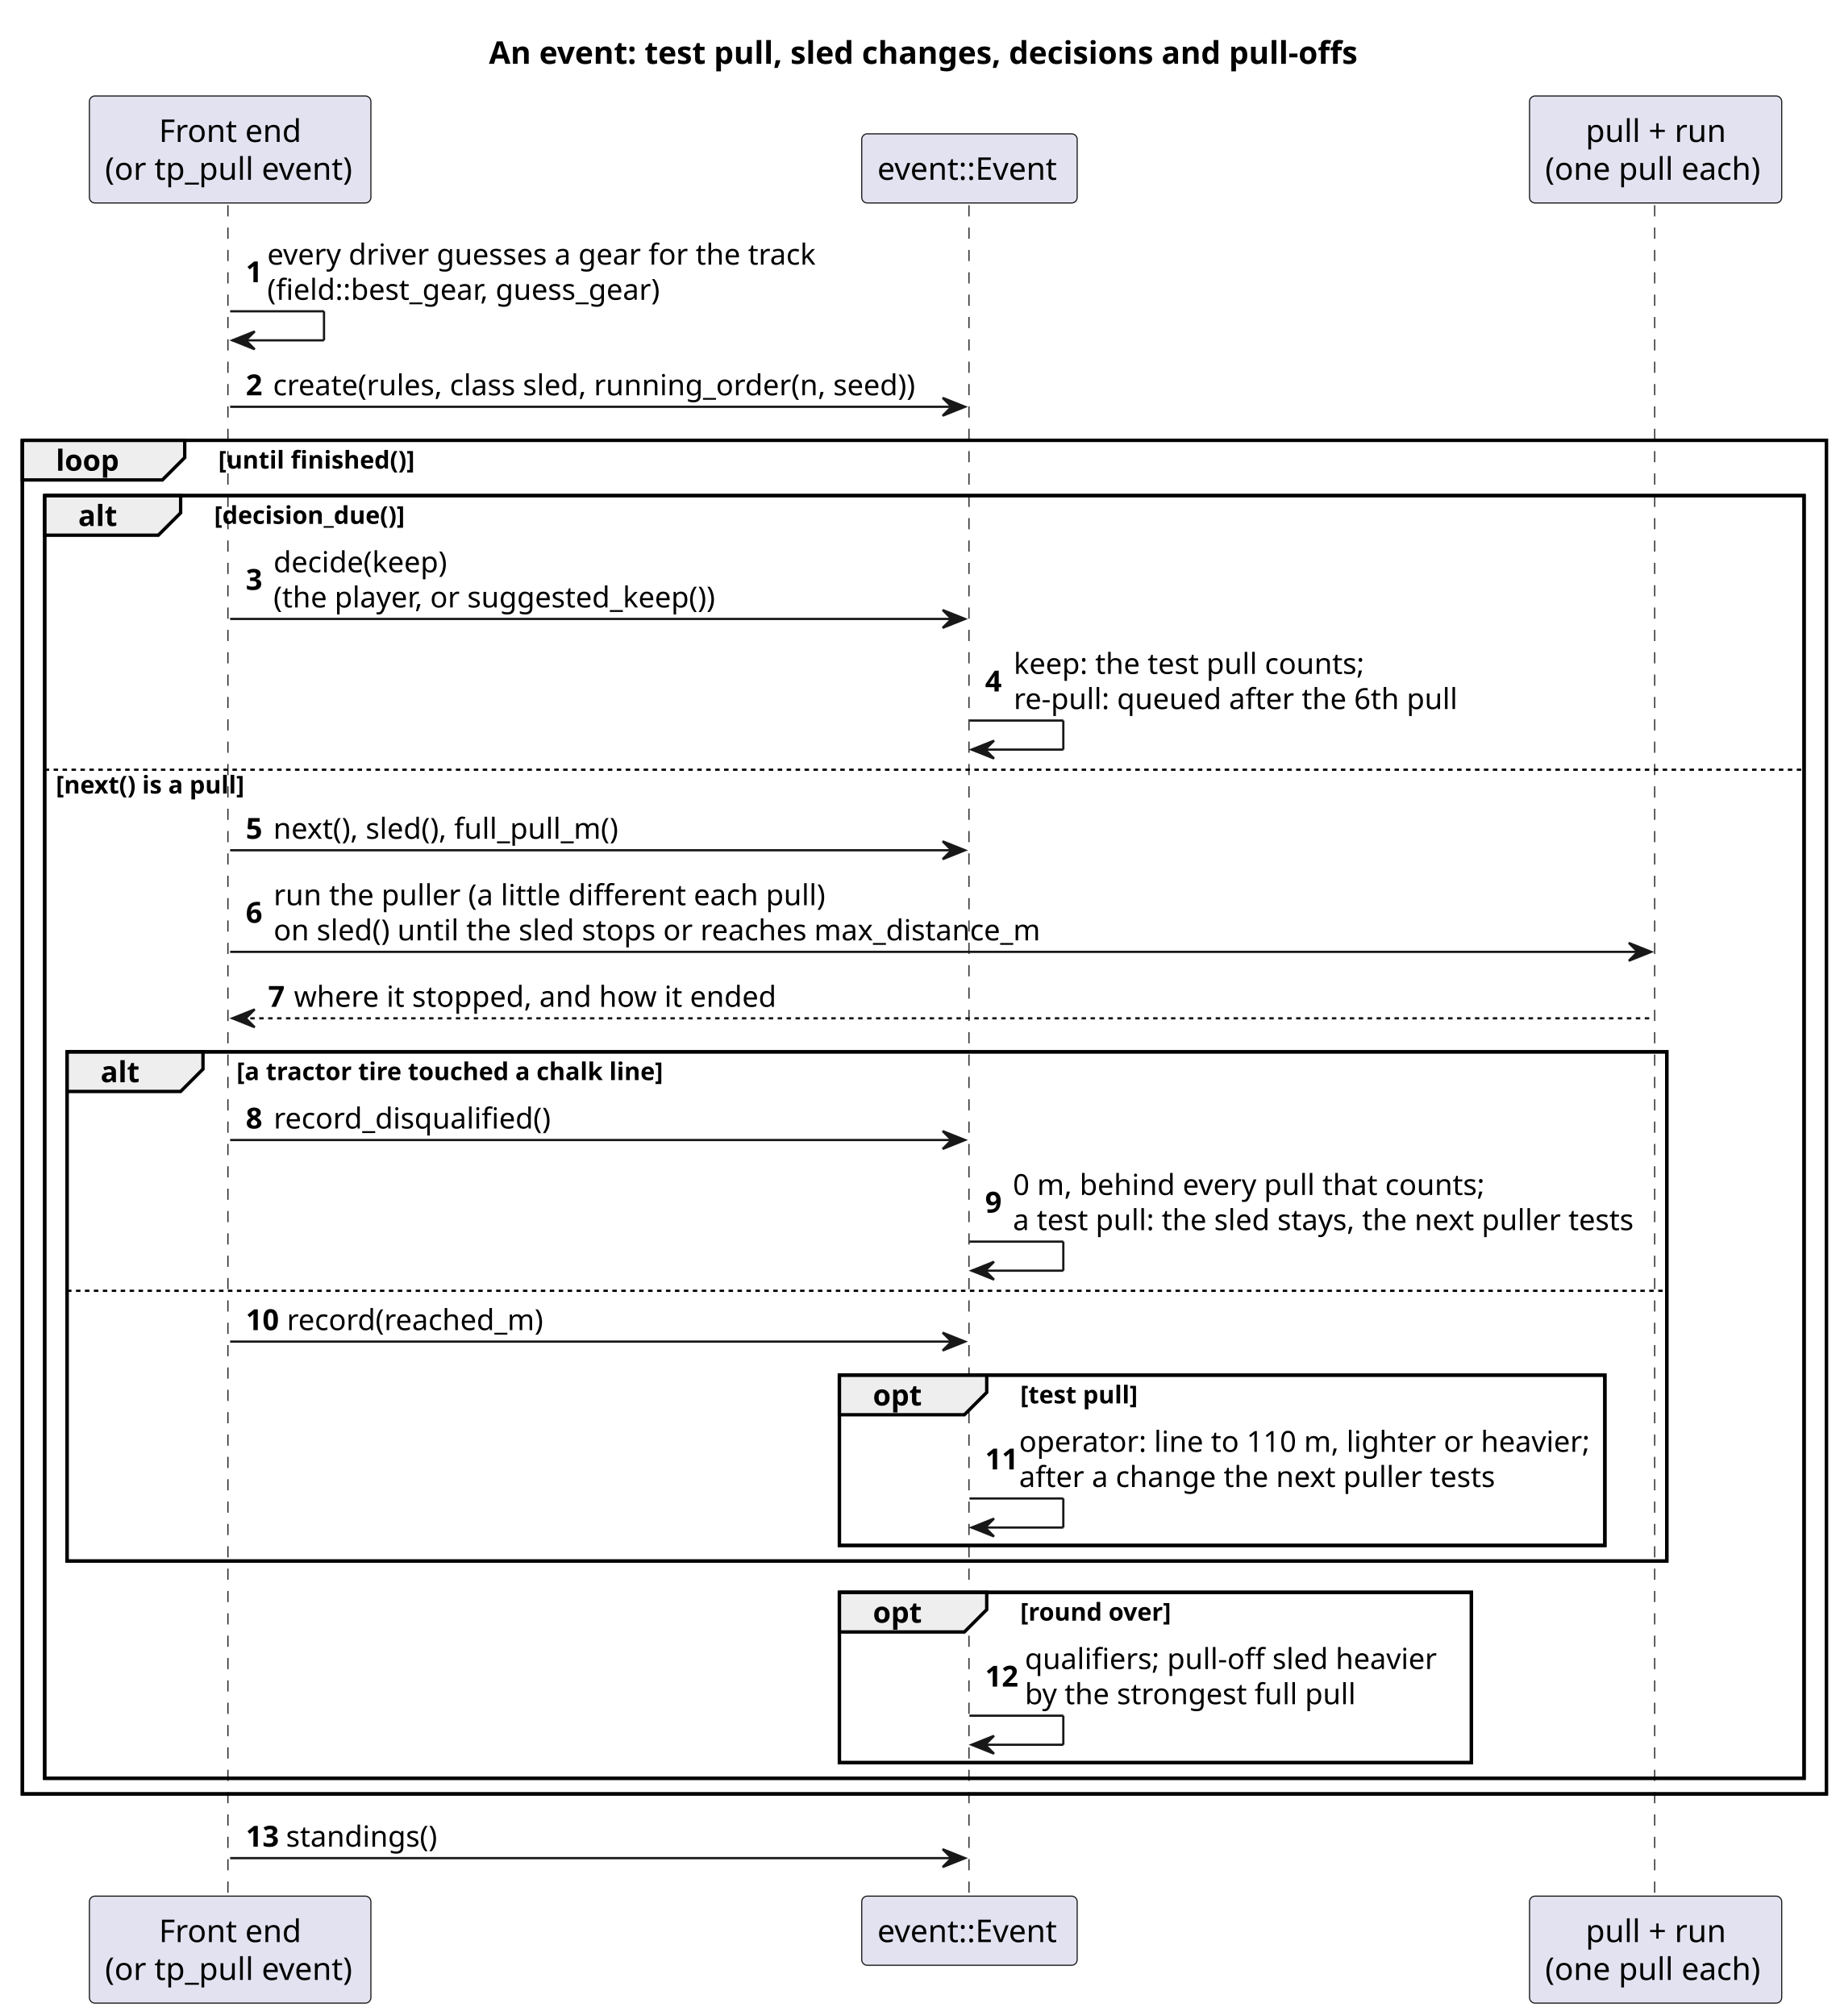
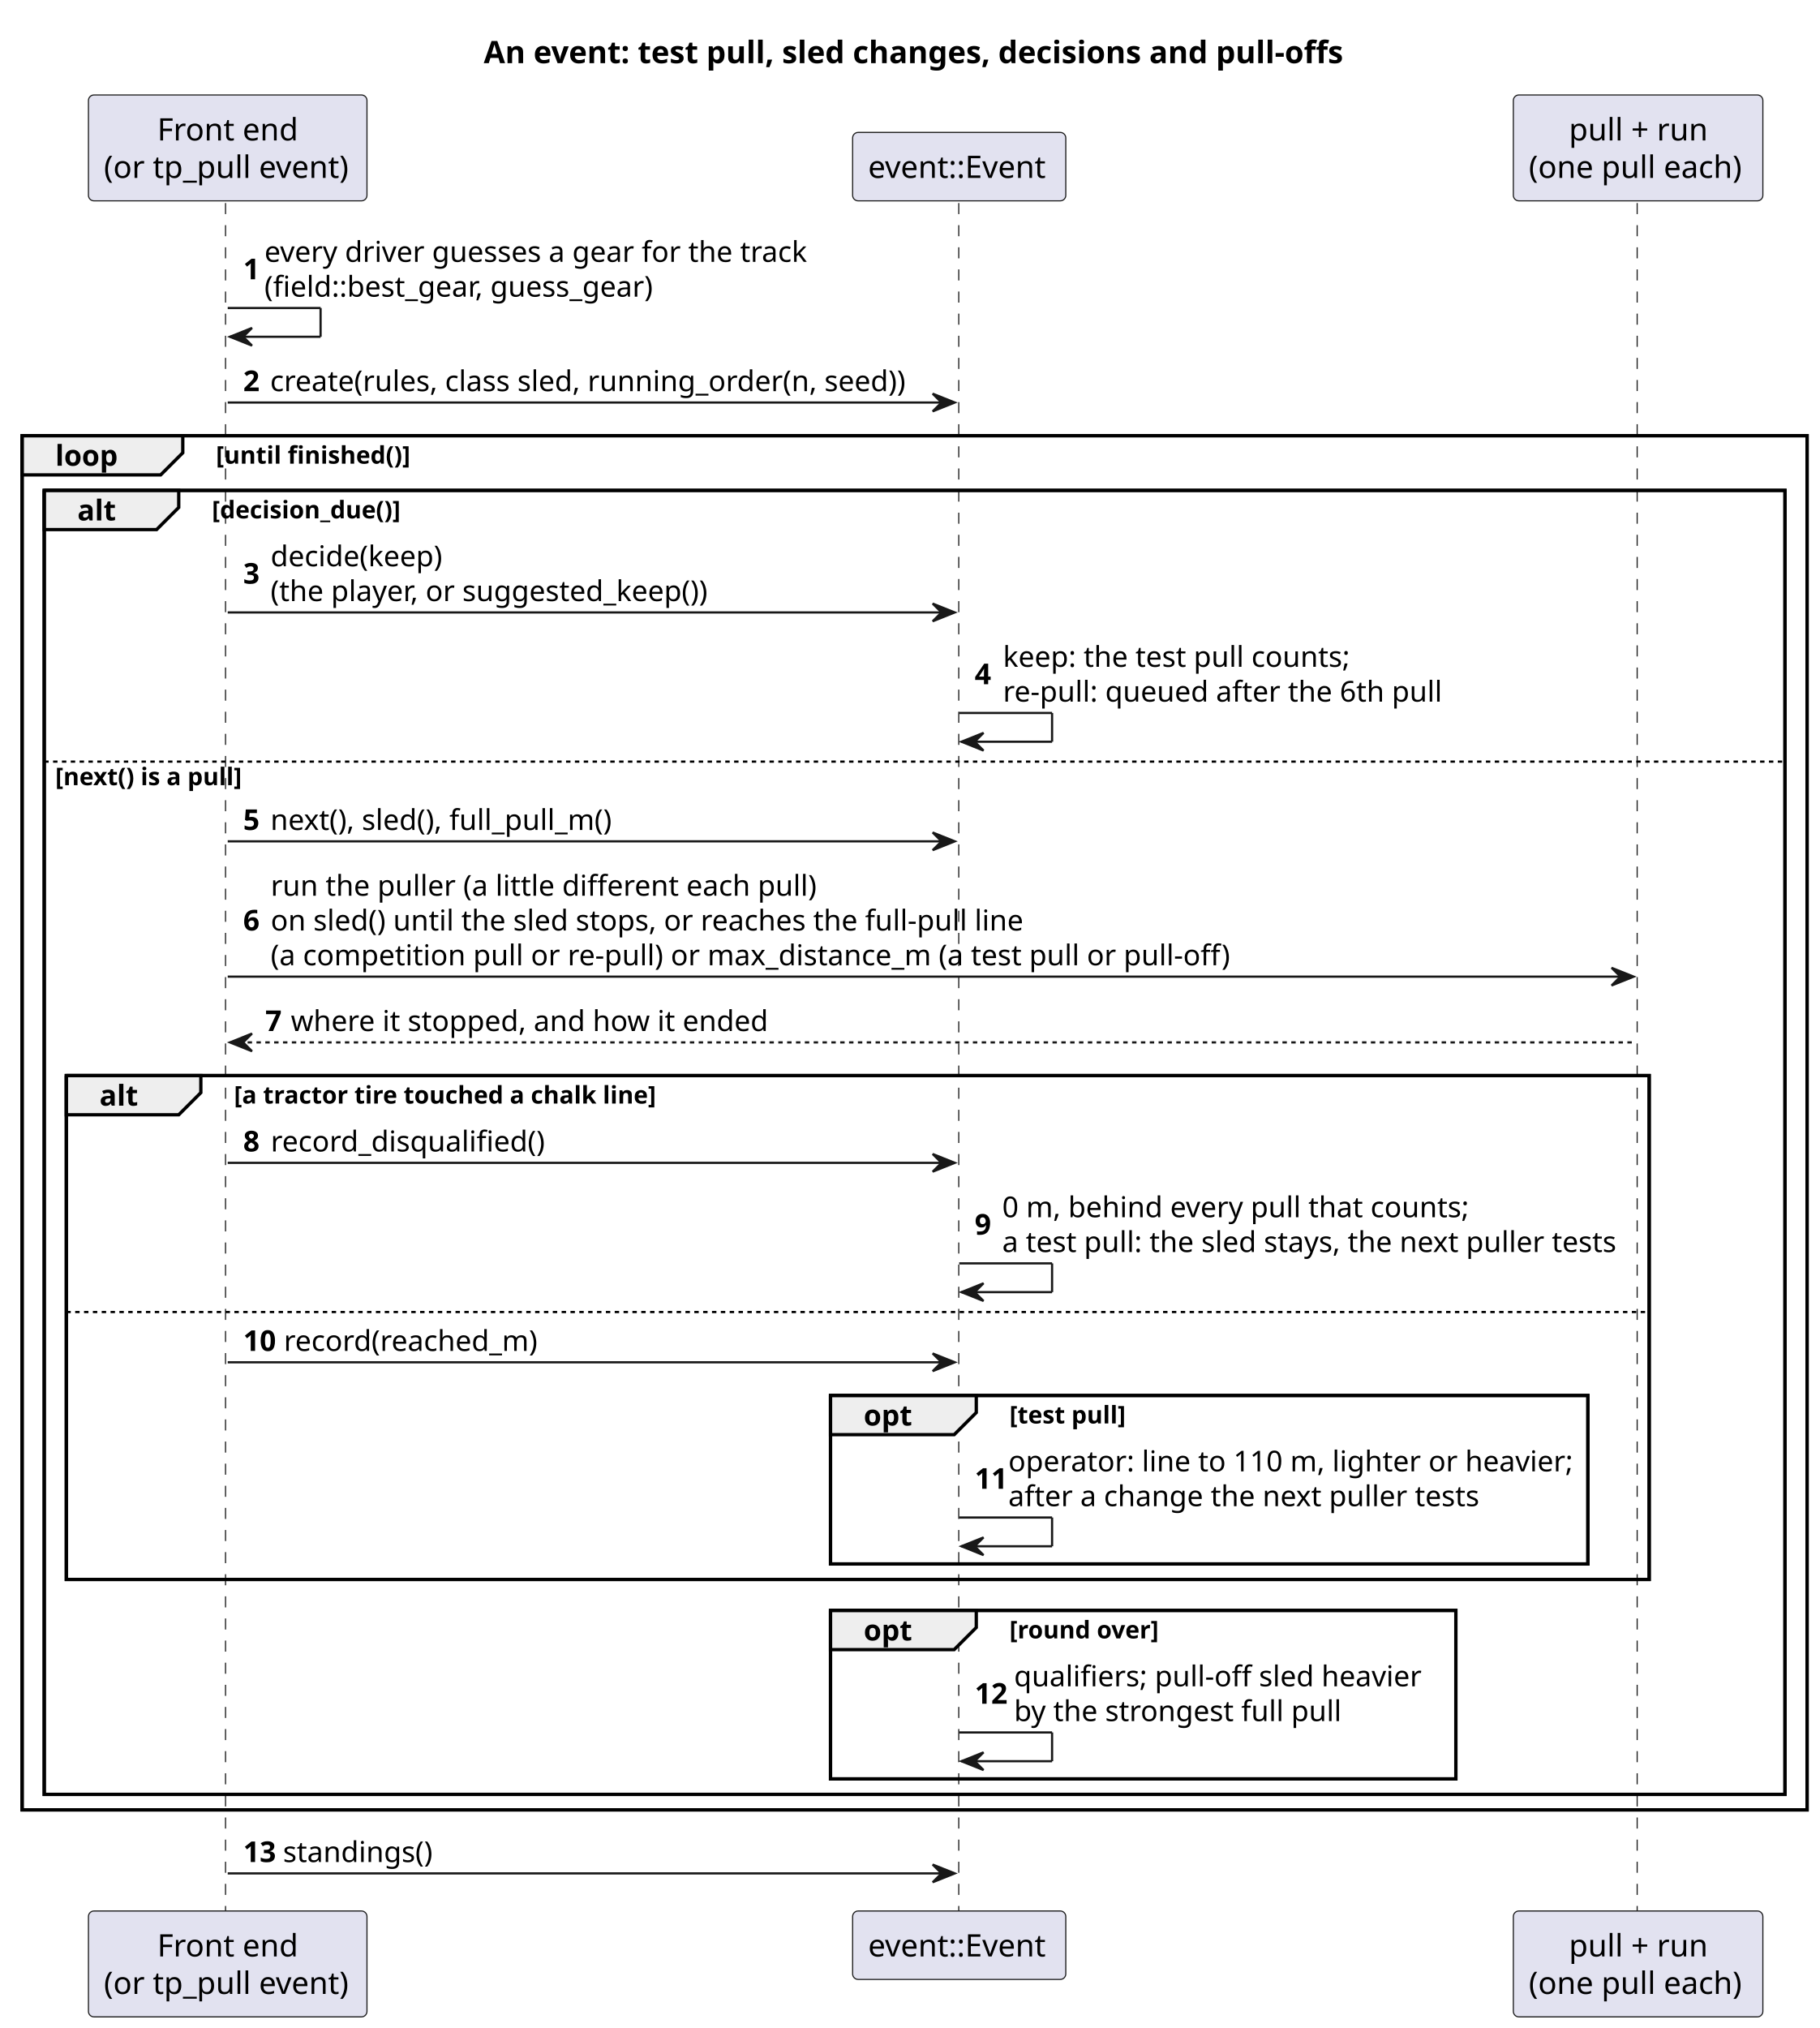
- <svg xmlns="http://www.w3.org/2000/svg" contentStyleType="text/css" height="902px" preserveAspectRatio="none" style="width:823px;height:902px;background:#FFFFFF;" version="1.1" viewBox="0 0 823 902" width="823px" zoomAndPan="magnify">
+ <svg xmlns="http://www.w3.org/2000/svg" contentStyleType="text/css" height="917px" preserveAspectRatio="none" style="width:823px;height:917px;background:#FFFFFF;" version="1.1" viewBox="0 0 823 917" width="823px" zoomAndPan="magnify">
  <defs />
  <g>
    <text fill="#000000" font-family="sans-serif" font-size="14" font-weight="bold" lengthAdjust="spacing" textLength="388.712" x="218.775" y="28.562">An event: test pull, sled changes, decisions and pull-offs</text>
-     <rect fill="none" height="605.629" style="stroke:#000000;stroke-width:1.5;" width="807.262" x="10" y="197.007" />
-     <rect fill="none" height="573.899" style="stroke:#000000;stroke-width:1.5;" width="787.262" x="20" y="221.736" />
-     <rect fill="none" height="227.836" style="stroke:#000000;stroke-width:1.5;" width="715.838" x="30" y="470.611" />
-     <rect fill="none" height="76.189" style="stroke:#000000;stroke-width:1.5;" width="342.524" x="375.601" y="615.259" />
-     <rect fill="none" height="76.189" style="stroke:#000000;stroke-width:1.5;" width="282.812" x="375.601" y="712.447" />
-     <line style="stroke:#181818;stroke-width:0.5;stroke-dasharray:5.0,5.0;" x1="102" x2="102" y1="91.818" y2="849.365" />
-     <line style="stroke:#181818;stroke-width:0.5;stroke-dasharray:5.0,5.0;" x1="433.601" x2="433.601" y1="91.818" y2="849.365" />
-     <line style="stroke:#181818;stroke-width:0.5;stroke-dasharray:5.0,5.0;" x1="740.415" x2="740.415" y1="91.818" y2="849.365" />
+     <rect fill="none" height="621.358" style="stroke:#000000;stroke-width:1.5;" width="807.262" x="10" y="197.007" />
+     <rect fill="none" height="589.629" style="stroke:#000000;stroke-width:1.5;" width="787.262" x="20" y="221.736" />
+     <rect fill="none" height="227.836" style="stroke:#000000;stroke-width:1.5;" width="715.838" x="30" y="486.341" />
+     <rect fill="none" height="76.189" style="stroke:#000000;stroke-width:1.5;" width="342.524" x="375.601" y="630.988" />
+     <rect fill="none" height="76.189" style="stroke:#000000;stroke-width:1.5;" width="282.812" x="375.601" y="728.177" />
+     <line style="stroke:#181818;stroke-width:0.5;stroke-dasharray:5.0,5.0;" x1="102" x2="102" y1="91.818" y2="865.095" />
+     <line style="stroke:#181818;stroke-width:0.5;stroke-dasharray:5.0,5.0;" x1="433.601" x2="433.601" y1="91.818" y2="865.095" />
+     <line style="stroke:#181818;stroke-width:0.5;stroke-dasharray:5.0,5.0;" x1="740.415" x2="740.415" y1="91.818" y2="865.095" />
    <rect fill="#E2E2F0" height="47.879" rx="2.5" ry="2.5" style="stroke:#181818;stroke-width:0.5;" width="125.966" x="40" y="42.94" />
    <text fill="#000000" font-family="sans-serif" font-size="14" lengthAdjust="spacing" textLength="63.725" x="71.121" y="63.502">Front end</text>
    <text fill="#000000" font-family="sans-serif" font-size="14" lengthAdjust="spacing" textLength="111.966" x="47" y="80.441">(or tp_pull event)</text>
-     <rect fill="#E2E2F0" height="47.879" rx="2.5" ry="2.5" style="stroke:#181818;stroke-width:0.5;" width="125.966" x="40" y="848.365" />
-     <text fill="#000000" font-family="sans-serif" font-size="14" lengthAdjust="spacing" textLength="63.725" x="71.121" y="868.928">Front end</text>
-     <text fill="#000000" font-family="sans-serif" font-size="14" lengthAdjust="spacing" textLength="111.966" x="47" y="885.867">(or tp_pull event)</text>
+     <rect fill="#E2E2F0" height="47.879" rx="2.5" ry="2.5" style="stroke:#181818;stroke-width:0.5;" width="125.966" x="40" y="864.095" />
+     <text fill="#000000" font-family="sans-serif" font-size="14" lengthAdjust="spacing" textLength="63.725" x="71.121" y="884.657">Front end</text>
+     <text fill="#000000" font-family="sans-serif" font-size="14" lengthAdjust="spacing" textLength="111.966" x="47" y="901.597">(or tp_pull event)</text>
    <rect fill="#E2E2F0" height="30.939" rx="2.5" ry="2.5" style="stroke:#181818;stroke-width:0.5;" width="96.407" x="385.601" y="59.879" />
    <text fill="#000000" font-family="sans-serif" font-size="14" lengthAdjust="spacing" textLength="82.407" x="392.601" y="80.441">event::Event</text>
-     <rect fill="#E2E2F0" height="30.939" rx="2.5" ry="2.5" style="stroke:#181818;stroke-width:0.5;" width="96.407" x="385.601" y="848.365" />
-     <text fill="#000000" font-family="sans-serif" font-size="14" lengthAdjust="spacing" textLength="82.407" x="392.601" y="868.928">event::Event</text>
+     <rect fill="#E2E2F0" height="30.939" rx="2.5" ry="2.5" style="stroke:#181818;stroke-width:0.5;" width="96.407" x="385.601" y="864.095" />
+     <text fill="#000000" font-family="sans-serif" font-size="14" lengthAdjust="spacing" textLength="82.407" x="392.601" y="884.657">event::Event</text>
    <rect fill="#E2E2F0" height="47.879" rx="2.5" ry="2.5" style="stroke:#181818;stroke-width:0.5;" width="112.848" x="684.415" y="42.94" />
    <text fill="#000000" font-family="sans-serif" font-size="14" lengthAdjust="spacing" textLength="62.59" x="709.543" y="63.502">pull + run</text>
    <text fill="#000000" font-family="sans-serif" font-size="14" lengthAdjust="spacing" textLength="98.848" x="691.415" y="80.441">(one pull each)</text>
-     <rect fill="#E2E2F0" height="47.879" rx="2.5" ry="2.5" style="stroke:#181818;stroke-width:0.5;" width="112.848" x="684.415" y="848.365" />
-     <text fill="#000000" font-family="sans-serif" font-size="14" lengthAdjust="spacing" textLength="62.59" x="709.543" y="868.928">pull + run</text>
-     <text fill="#000000" font-family="sans-serif" font-size="14" lengthAdjust="spacing" textLength="98.848" x="691.415" y="885.867">(one pull each)</text>
+     <rect fill="#E2E2F0" height="47.879" rx="2.5" ry="2.5" style="stroke:#181818;stroke-width:0.5;" width="112.848" x="684.415" y="864.095" />
+     <text fill="#000000" font-family="sans-serif" font-size="14" lengthAdjust="spacing" textLength="62.59" x="709.543" y="884.657">pull + run</text>
+     <text fill="#000000" font-family="sans-serif" font-size="14" lengthAdjust="spacing" textLength="98.848" x="691.415" y="901.597">(one pull each)</text>
    <line style="stroke:#181818;stroke-width:1.0;" x1="102.983" x2="144.983" y1="139.277" y2="139.277" />
    <line style="stroke:#181818;stroke-width:1.0;" x1="144.983" x2="144.983" y1="139.277" y2="152.277" />
    <line style="stroke:#181818;stroke-width:1.0;" x1="103.983" x2="144.983" y1="152.277" y2="152.277" />
    <polygon fill="#181818" points="113.983,148.277,103.983,152.277,113.983,156.277,109.983,152.277" style="stroke:#181818;stroke-width:1.0;" />
    <text fill="#000000" font-family="sans-serif" font-size="13" font-weight="bold" lengthAdjust="spacing" textLength="5.605" x="109.983" y="126.277">1</text>
    <text fill="#000000" font-family="sans-serif" font-size="13" lengthAdjust="spacing" textLength="250.517" x="119.588" y="118.412">every driver guesses a gear for the track</text>
    <text fill="#000000" font-family="sans-serif" font-size="13" lengthAdjust="spacing" textLength="181.987" x="119.588" y="134.142">(field::best_gear, guess_gear)</text>
    <polygon fill="#181818" points="421.804,178.007,431.804,182.007,421.804,186.007,425.804,182.007" style="stroke:#181818;stroke-width:1.0;" />
    <line style="stroke:#181818;stroke-width:1.0;" x1="102.983" x2="427.804" y1="182.007" y2="182.007" />
    <text fill="#000000" font-family="sans-serif" font-size="13" font-weight="bold" lengthAdjust="spacing" textLength="8.188" x="109.983" y="176.871">2</text>
    <text fill="#000000" font-family="sans-serif" font-size="13" lengthAdjust="spacing" textLength="294.633" x="122.171" y="176.871">create(rules, class sled, running_order(n, seed))</text>
    <path d="M10,197.007 L82.663,197.007 L82.663,204.736 L72.663,214.736 L10,214.736 L10,197.007 " fill="#EEEEEE" style="stroke:#000000;stroke-width:1.5;" />
-     <rect fill="none" height="605.629" style="stroke:#000000;stroke-width:1.5;" width="807.262" x="10" y="197.007" />
+     <rect fill="none" height="621.358" style="stroke:#000000;stroke-width:1.5;" width="807.262" x="10" y="197.007" />
    <text fill="#000000" font-family="sans-serif" font-size="13" font-weight="bold" lengthAdjust="spacing" textLength="27.663" x="25" y="210.601">loop</text>
    <text fill="#000000" font-family="sans-serif" font-size="11" font-weight="bold" lengthAdjust="spacing" textLength="86.561" x="97.663" y="209.663">[until finished()]</text>
    <path d="M20,221.736 L80.831,221.736 L80.831,229.466 L70.831,239.466 L20,239.466 L20,221.736 " fill="#EEEEEE" style="stroke:#000000;stroke-width:1.5;" />
-     <rect fill="none" height="573.899" style="stroke:#000000;stroke-width:1.5;" width="787.262" x="20" y="221.736" />
+     <rect fill="none" height="589.629" style="stroke:#000000;stroke-width:1.5;" width="787.262" x="20" y="221.736" />
    <text fill="#000000" font-family="sans-serif" font-size="13" font-weight="bold" lengthAdjust="spacing" textLength="15.831" x="35" y="235.33">alt</text>
    <text fill="#000000" font-family="sans-serif" font-size="11" font-weight="bold" lengthAdjust="spacing" textLength="87.834" x="95.831" y="234.393">[decision_due()]</text>
    <polygon fill="#181818" points="421.804,272.925,431.804,276.925,421.804,280.925,425.804,276.925" style="stroke:#181818;stroke-width:1.0;" />
    <line style="stroke:#181818;stroke-width:1.0;" x1="102.983" x2="427.804" y1="276.925" y2="276.925" />
    <text fill="#000000" font-family="sans-serif" font-size="13" font-weight="bold" lengthAdjust="spacing" textLength="8.392" x="109.983" y="263.924">3</text>
    <text fill="#000000" font-family="sans-serif" font-size="13" lengthAdjust="spacing" textLength="81.39" x="122.374" y="256.06">decide(keep)</text>
    <text fill="#000000" font-family="sans-serif" font-size="13" lengthAdjust="spacing" textLength="204.985" x="122.374" y="271.789">(the player, or suggested_keep())</text>
    <line style="stroke:#181818;stroke-width:1.0;" x1="433.804" x2="475.804" y1="322.384" y2="322.384" />
    <line style="stroke:#181818;stroke-width:1.0;" x1="475.804" x2="475.804" y1="322.384" y2="335.384" />
    <line style="stroke:#181818;stroke-width:1.0;" x1="434.804" x2="475.804" y1="335.384" y2="335.384" />
    <polygon fill="#181818" points="444.804,331.384,434.804,335.384,444.804,339.384,440.804,335.384" style="stroke:#181818;stroke-width:1.0;" />
    <text fill="#000000" font-family="sans-serif" font-size="13" font-weight="bold" lengthAdjust="spacing" textLength="8.791" x="440.804" y="309.383">4</text>
    <text fill="#000000" font-family="sans-serif" font-size="13" lengthAdjust="spacing" textLength="158.66" x="453.596" y="301.519">keep: the test pull counts;</text>
    <text fill="#000000" font-family="sans-serif" font-size="13" lengthAdjust="spacing" textLength="199.177" x="453.596" y="317.248">re-pull: queued after the 6th pull</text>
    <line style="stroke:#000000;stroke-width:1.0;stroke-dasharray:2.0,2.0;" x1="20" x2="807.262" y1="344.384" y2="344.384" />
    <text fill="#000000" font-family="sans-serif" font-size="11" font-weight="bold" lengthAdjust="spacing" textLength="83.483" x="25" y="355.04">[next() is a pull]</text>
    <polygon fill="#181818" points="421.804,376.423,431.804,380.423,421.804,384.423,425.804,380.423" style="stroke:#181818;stroke-width:1.0;" />
    <line style="stroke:#181818;stroke-width:1.0;" x1="102.983" x2="427.804" y1="380.423" y2="380.423" />
    <text fill="#000000" font-family="sans-serif" font-size="13" font-weight="bold" lengthAdjust="spacing" textLength="8.309" x="109.983" y="375.287">5</text>
    <text fill="#000000" font-family="sans-serif" font-size="13" lengthAdjust="spacing" textLength="159.396" x="122.292" y="375.287">next(), sled(), full_pull_m()</text>
-     <polygon fill="#181818" points="728.838,421.882,738.838,425.882,728.838,429.882,732.838,425.882" style="stroke:#181818;stroke-width:1.0;" />
-     <line style="stroke:#181818;stroke-width:1.0;" x1="102.983" x2="734.838" y1="425.882" y2="425.882" />
-     <text fill="#000000" font-family="sans-serif" font-size="13" font-weight="bold" lengthAdjust="spacing" textLength="8.442" x="109.983" y="412.881">6</text>
+     <polygon fill="#181818" points="728.838,437.611,738.838,441.611,728.838,445.611,732.838,441.611" style="stroke:#181818;stroke-width:1.0;" />
+     <line style="stroke:#181818;stroke-width:1.0;" x1="102.983" x2="734.838" y1="441.611" y2="441.611" />
+     <text fill="#000000" font-family="sans-serif" font-size="13" font-weight="bold" lengthAdjust="spacing" textLength="8.442" x="109.983" y="420.746">6</text>
    <text fill="#000000" font-family="sans-serif" font-size="13" lengthAdjust="spacing" textLength="246.759" x="122.425" y="405.017">run the puller (a little different each pull)</text>
-     <text fill="#000000" font-family="sans-serif" font-size="13" lengthAdjust="spacing" textLength="347.731" x="122.425" y="420.746">on sled() until the sled stops or reaches max_distance_m</text>
-     <polygon fill="#181818" points="113.983,451.611,103.983,455.611,113.983,459.611,109.983,455.611" style="stroke:#181818;stroke-width:1.0;" />
-     <line style="stroke:#181818;stroke-width:1.0;stroke-dasharray:2.0,2.0;" x1="107.983" x2="739.838" y1="455.611" y2="455.611" />
-     <text fill="#000000" font-family="sans-serif" font-size="13" font-weight="bold" lengthAdjust="spacing" textLength="7.56" x="119.983" y="450.476">7</text>
-     <text fill="#000000" font-family="sans-serif" font-size="13" lengthAdjust="spacing" textLength="217.052" x="131.543" y="450.476">where it stopped, and how it ended</text>
-     <path d="M30,470.611 L90.831,470.611 L90.831,478.341 L80.831,488.341 L30,488.341 L30,470.611 " fill="#EEEEEE" style="stroke:#000000;stroke-width:1.5;" />
-     <rect fill="none" height="227.836" style="stroke:#000000;stroke-width:1.5;" width="715.838" x="30" y="470.611" />
-     <text fill="#000000" font-family="sans-serif" font-size="13" font-weight="bold" lengthAdjust="spacing" textLength="15.831" x="45" y="484.205">alt</text>
-     <text fill="#000000" font-family="sans-serif" font-size="11" font-weight="bold" lengthAdjust="spacing" textLength="184.218" x="105.831" y="483.268">[a tractor tire touched a chalk line]</text>
-     <polygon fill="#181818" points="421.804,506.07,431.804,510.07,421.804,514.07,425.804,510.07" style="stroke:#181818;stroke-width:1.0;" />
-     <line style="stroke:#181818;stroke-width:1.0;" x1="102.983" x2="427.804" y1="510.07" y2="510.07" />
-     <text fill="#000000" font-family="sans-serif" font-size="13" font-weight="bold" lengthAdjust="spacing" textLength="8.461" x="109.983" y="504.935">8</text>
-     <text fill="#000000" font-family="sans-serif" font-size="13" lengthAdjust="spacing" textLength="126.674" x="122.444" y="504.935">record_disqualified()</text>
-     <line style="stroke:#181818;stroke-width:1.0;" x1="433.804" x2="475.804" y1="555.529" y2="555.529" />
-     <line style="stroke:#181818;stroke-width:1.0;" x1="475.804" x2="475.804" y1="555.529" y2="568.529" />
-     <line style="stroke:#181818;stroke-width:1.0;" x1="434.804" x2="475.804" y1="568.529" y2="568.529" />
-     <polygon fill="#181818" points="444.804,564.529,434.804,568.529,444.804,572.529,440.804,568.529" style="stroke:#181818;stroke-width:1.0;" />
-     <text fill="#000000" font-family="sans-serif" font-size="13" font-weight="bold" lengthAdjust="spacing" textLength="8.442" x="440.804" y="542.529">9</text>
-     <text fill="#000000" font-family="sans-serif" font-size="13" lengthAdjust="spacing" textLength="213.015" x="453.247" y="534.664">0 m, behind every pull that counts;</text>
-     <text fill="#000000" font-family="sans-serif" font-size="13" lengthAdjust="spacing" textLength="280.592" x="453.247" y="550.394">a test pull: the sled stays, the next puller tests</text>
-     <line style="stroke:#000000;stroke-width:1.0;stroke-dasharray:2.0,2.0;" x1="30" x2="745.838" y1="577.529" y2="577.529" />
-     <polygon fill="#181818" points="421.804,596.259,431.804,600.259,421.804,604.259,425.804,600.259" style="stroke:#181818;stroke-width:1.0;" />
-     <line style="stroke:#181818;stroke-width:1.0;" x1="102.983" x2="427.804" y1="600.259" y2="600.259" />
-     <text fill="#000000" font-family="sans-serif" font-size="13" font-weight="bold" lengthAdjust="spacing" textLength="14.371" x="109.983" y="595.123">10</text>
-     <text fill="#000000" font-family="sans-serif" font-size="13" lengthAdjust="spacing" textLength="117.774" x="128.354" y="595.123">record(reached_m)</text>
-     <path d="M375.601,615.259 L441.529,615.259 L441.529,622.988 L431.529,632.988 L375.601,632.988 L375.601,615.259 " fill="#EEEEEE" style="stroke:#000000;stroke-width:1.5;" />
-     <rect fill="none" height="76.189" style="stroke:#000000;stroke-width:1.5;" width="342.524" x="375.601" y="615.259" />
-     <text fill="#000000" font-family="sans-serif" font-size="13" font-weight="bold" lengthAdjust="spacing" textLength="20.928" x="390.601" y="628.852">opt</text>
-     <text fill="#000000" font-family="sans-serif" font-size="11" font-weight="bold" lengthAdjust="spacing" textLength="51.412" x="456.529" y="627.915">[test pull]</text>
-     <line style="stroke:#181818;stroke-width:1.0;" x1="433.804" x2="475.804" y1="670.447" y2="670.447" />
-     <line style="stroke:#181818;stroke-width:1.0;" x1="475.804" x2="475.804" y1="670.447" y2="683.447" />
-     <line style="stroke:#181818;stroke-width:1.0;" x1="434.804" x2="475.804" y1="683.447" y2="683.447" />
-     <polygon fill="#181818" points="444.804,679.447,434.804,683.447,444.804,687.447,440.804,683.447" style="stroke:#181818;stroke-width:1.0;" />
-     <text fill="#000000" font-family="sans-serif" font-size="13" font-weight="bold" lengthAdjust="spacing" textLength="11.21" x="440.804" y="657.447">11</text>
-     <text fill="#000000" font-family="sans-serif" font-size="13" lengthAdjust="spacing" textLength="250.11" x="456.014" y="649.582">operator: line to 110 m, lighter or heavier;</text>
-     <text fill="#000000" font-family="sans-serif" font-size="13" lengthAdjust="spacing" textLength="214.075" x="456.014" y="665.312">after a change the next puller tests</text>
-     <path d="M375.601,712.447 L441.529,712.447 L441.529,720.177 L431.529,730.177 L375.601,730.177 L375.601,712.447 " fill="#EEEEEE" style="stroke:#000000;stroke-width:1.5;" />
-     <rect fill="none" height="76.189" style="stroke:#000000;stroke-width:1.5;" width="282.812" x="375.601" y="712.447" />
-     <text fill="#000000" font-family="sans-serif" font-size="13" font-weight="bold" lengthAdjust="spacing" textLength="20.928" x="390.601" y="726.041">opt</text>
-     <text fill="#000000" font-family="sans-serif" font-size="11" font-weight="bold" lengthAdjust="spacing" textLength="67.128" x="456.529" y="725.104">[round over]</text>
-     <line style="stroke:#181818;stroke-width:1.0;" x1="433.804" x2="475.804" y1="767.636" y2="767.636" />
-     <line style="stroke:#181818;stroke-width:1.0;" x1="475.804" x2="475.804" y1="767.636" y2="780.636" />
-     <line style="stroke:#181818;stroke-width:1.0;" x1="434.804" x2="475.804" y1="780.636" y2="780.636" />
-     <polygon fill="#181818" points="444.804,776.636,434.804,780.636,444.804,784.636,440.804,780.636" style="stroke:#181818;stroke-width:1.0;" />
-     <text fill="#000000" font-family="sans-serif" font-size="13" font-weight="bold" lengthAdjust="spacing" textLength="13.793" x="440.804" y="754.635">12</text>
-     <text fill="#000000" font-family="sans-serif" font-size="13" lengthAdjust="spacing" textLength="187.815" x="458.598" y="746.77">qualifiers; pull-off sled heavier</text>
-     <text fill="#000000" font-family="sans-serif" font-size="13" lengthAdjust="spacing" textLength="148.3" x="458.598" y="762.5">by the strongest full pull</text>
-     <polygon fill="#181818" points="421.804,827.365,431.804,831.365,421.804,835.365,425.804,831.365" style="stroke:#181818;stroke-width:1.0;" />
-     <line style="stroke:#181818;stroke-width:1.0;" x1="102.983" x2="427.804" y1="831.365" y2="831.365" />
-     <text fill="#000000" font-family="sans-serif" font-size="13" font-weight="bold" lengthAdjust="spacing" textLength="13.997" x="109.983" y="826.23">13</text>
-     <text fill="#000000" font-family="sans-serif" font-size="13" lengthAdjust="spacing" textLength="69.202" x="127.98" y="826.23">standings()</text>
+     <text fill="#000000" font-family="sans-serif" font-size="13" lengthAdjust="spacing" textLength="345.344" x="122.425" y="420.746">on sled() until the sled stops, or reaches the full-pull line</text>
+     <text fill="#000000" font-family="sans-serif" font-size="13" lengthAdjust="spacing" textLength="438.09" x="122.425" y="436.476">(a competition pull or re-pull) or max_distance_m (a test pull or pull-off)</text>
+     <polygon fill="#181818" points="113.983,467.341,103.983,471.341,113.983,475.341,109.983,471.341" style="stroke:#181818;stroke-width:1.0;" />
+     <line style="stroke:#181818;stroke-width:1.0;stroke-dasharray:2.0,2.0;" x1="107.983" x2="739.838" y1="471.341" y2="471.341" />
+     <text fill="#000000" font-family="sans-serif" font-size="13" font-weight="bold" lengthAdjust="spacing" textLength="7.56" x="119.983" y="466.205">7</text>
+     <text fill="#000000" font-family="sans-serif" font-size="13" lengthAdjust="spacing" textLength="217.052" x="131.543" y="466.205">where it stopped, and how it ended</text>
+     <path d="M30,486.341 L90.831,486.341 L90.831,494.07 L80.831,504.07 L30,504.07 L30,486.341 " fill="#EEEEEE" style="stroke:#000000;stroke-width:1.5;" />
+     <rect fill="none" height="227.836" style="stroke:#000000;stroke-width:1.5;" width="715.838" x="30" y="486.341" />
+     <text fill="#000000" font-family="sans-serif" font-size="13" font-weight="bold" lengthAdjust="spacing" textLength="15.831" x="45" y="499.935">alt</text>
+     <text fill="#000000" font-family="sans-serif" font-size="11" font-weight="bold" lengthAdjust="spacing" textLength="184.218" x="105.831" y="498.997">[a tractor tire touched a chalk line]</text>
+     <polygon fill="#181818" points="421.804,521.8,431.804,525.8,421.804,529.8,425.804,525.8" style="stroke:#181818;stroke-width:1.0;" />
+     <line style="stroke:#181818;stroke-width:1.0;" x1="102.983" x2="427.804" y1="525.8" y2="525.8" />
+     <text fill="#000000" font-family="sans-serif" font-size="13" font-weight="bold" lengthAdjust="spacing" textLength="8.461" x="109.983" y="520.664">8</text>
+     <text fill="#000000" font-family="sans-serif" font-size="13" lengthAdjust="spacing" textLength="126.674" x="122.444" y="520.664">record_disqualified()</text>
+     <line style="stroke:#181818;stroke-width:1.0;" x1="433.804" x2="475.804" y1="571.259" y2="571.259" />
+     <line style="stroke:#181818;stroke-width:1.0;" x1="475.804" x2="475.804" y1="571.259" y2="584.259" />
+     <line style="stroke:#181818;stroke-width:1.0;" x1="434.804" x2="475.804" y1="584.259" y2="584.259" />
+     <polygon fill="#181818" points="444.804,580.259,434.804,584.259,444.804,588.259,440.804,584.259" style="stroke:#181818;stroke-width:1.0;" />
+     <text fill="#000000" font-family="sans-serif" font-size="13" font-weight="bold" lengthAdjust="spacing" textLength="8.442" x="440.804" y="558.258">9</text>
+     <text fill="#000000" font-family="sans-serif" font-size="13" lengthAdjust="spacing" textLength="213.015" x="453.247" y="550.394">0 m, behind every pull that counts;</text>
+     <text fill="#000000" font-family="sans-serif" font-size="13" lengthAdjust="spacing" textLength="280.592" x="453.247" y="566.123">a test pull: the sled stays, the next puller tests</text>
+     <line style="stroke:#000000;stroke-width:1.0;stroke-dasharray:2.0,2.0;" x1="30" x2="745.838" y1="593.259" y2="593.259" />
+     <polygon fill="#181818" points="421.804,611.988,431.804,615.988,421.804,619.988,425.804,615.988" style="stroke:#181818;stroke-width:1.0;" />
+     <line style="stroke:#181818;stroke-width:1.0;" x1="102.983" x2="427.804" y1="615.988" y2="615.988" />
+     <text fill="#000000" font-family="sans-serif" font-size="13" font-weight="bold" lengthAdjust="spacing" textLength="14.371" x="109.983" y="610.852">10</text>
+     <text fill="#000000" font-family="sans-serif" font-size="13" lengthAdjust="spacing" textLength="117.774" x="128.354" y="610.852">record(reached_m)</text>
+     <path d="M375.601,630.988 L441.529,630.988 L441.529,638.718 L431.529,648.718 L375.601,648.718 L375.601,630.988 " fill="#EEEEEE" style="stroke:#000000;stroke-width:1.5;" />
+     <rect fill="none" height="76.189" style="stroke:#000000;stroke-width:1.5;" width="342.524" x="375.601" y="630.988" />
+     <text fill="#000000" font-family="sans-serif" font-size="13" font-weight="bold" lengthAdjust="spacing" textLength="20.928" x="390.601" y="644.582">opt</text>
+     <text fill="#000000" font-family="sans-serif" font-size="11" font-weight="bold" lengthAdjust="spacing" textLength="51.412" x="456.529" y="643.644">[test pull]</text>
+     <line style="stroke:#181818;stroke-width:1.0;" x1="433.804" x2="475.804" y1="686.177" y2="686.177" />
+     <line style="stroke:#181818;stroke-width:1.0;" x1="475.804" x2="475.804" y1="686.177" y2="699.177" />
+     <line style="stroke:#181818;stroke-width:1.0;" x1="434.804" x2="475.804" y1="699.177" y2="699.177" />
+     <polygon fill="#181818" points="444.804,695.177,434.804,699.177,444.804,703.177,440.804,699.177" style="stroke:#181818;stroke-width:1.0;" />
+     <text fill="#000000" font-family="sans-serif" font-size="13" font-weight="bold" lengthAdjust="spacing" textLength="11.21" x="440.804" y="673.176">11</text>
+     <text fill="#000000" font-family="sans-serif" font-size="13" lengthAdjust="spacing" textLength="250.11" x="456.014" y="665.312">operator: line to 110 m, lighter or heavier;</text>
+     <text fill="#000000" font-family="sans-serif" font-size="13" lengthAdjust="spacing" textLength="214.075" x="456.014" y="681.041">after a change the next puller tests</text>
+     <path d="M375.601,728.177 L441.529,728.177 L441.529,735.906 L431.529,745.906 L375.601,745.906 L375.601,728.177 " fill="#EEEEEE" style="stroke:#000000;stroke-width:1.5;" />
+     <rect fill="none" height="76.189" style="stroke:#000000;stroke-width:1.5;" width="282.812" x="375.601" y="728.177" />
+     <text fill="#000000" font-family="sans-serif" font-size="13" font-weight="bold" lengthAdjust="spacing" textLength="20.928" x="390.601" y="741.77">opt</text>
+     <text fill="#000000" font-family="sans-serif" font-size="11" font-weight="bold" lengthAdjust="spacing" textLength="67.128" x="456.529" y="740.833">[round over]</text>
+     <line style="stroke:#181818;stroke-width:1.0;" x1="433.804" x2="475.804" y1="783.365" y2="783.365" />
+     <line style="stroke:#181818;stroke-width:1.0;" x1="475.804" x2="475.804" y1="783.365" y2="796.365" />
+     <line style="stroke:#181818;stroke-width:1.0;" x1="434.804" x2="475.804" y1="796.365" y2="796.365" />
+     <polygon fill="#181818" points="444.804,792.365,434.804,796.365,444.804,800.365,440.804,796.365" style="stroke:#181818;stroke-width:1.0;" />
+     <text fill="#000000" font-family="sans-serif" font-size="13" font-weight="bold" lengthAdjust="spacing" textLength="13.793" x="440.804" y="770.365">12</text>
+     <text fill="#000000" font-family="sans-serif" font-size="13" lengthAdjust="spacing" textLength="187.815" x="458.598" y="762.5">qualifiers; pull-off sled heavier</text>
+     <text fill="#000000" font-family="sans-serif" font-size="13" lengthAdjust="spacing" textLength="148.3" x="458.598" y="778.23">by the strongest full pull</text>
+     <polygon fill="#181818" points="421.804,843.095,431.804,847.095,421.804,851.095,425.804,847.095" style="stroke:#181818;stroke-width:1.0;" />
+     <line style="stroke:#181818;stroke-width:1.0;" x1="102.983" x2="427.804" y1="847.095" y2="847.095" />
+     <text fill="#000000" font-family="sans-serif" font-size="13" font-weight="bold" lengthAdjust="spacing" textLength="13.997" x="109.983" y="841.959">13</text>
+     <text fill="#000000" font-family="sans-serif" font-size="13" lengthAdjust="spacing" textLength="69.202" x="127.98" y="841.959">standings()</text>
  </g>
</svg>
